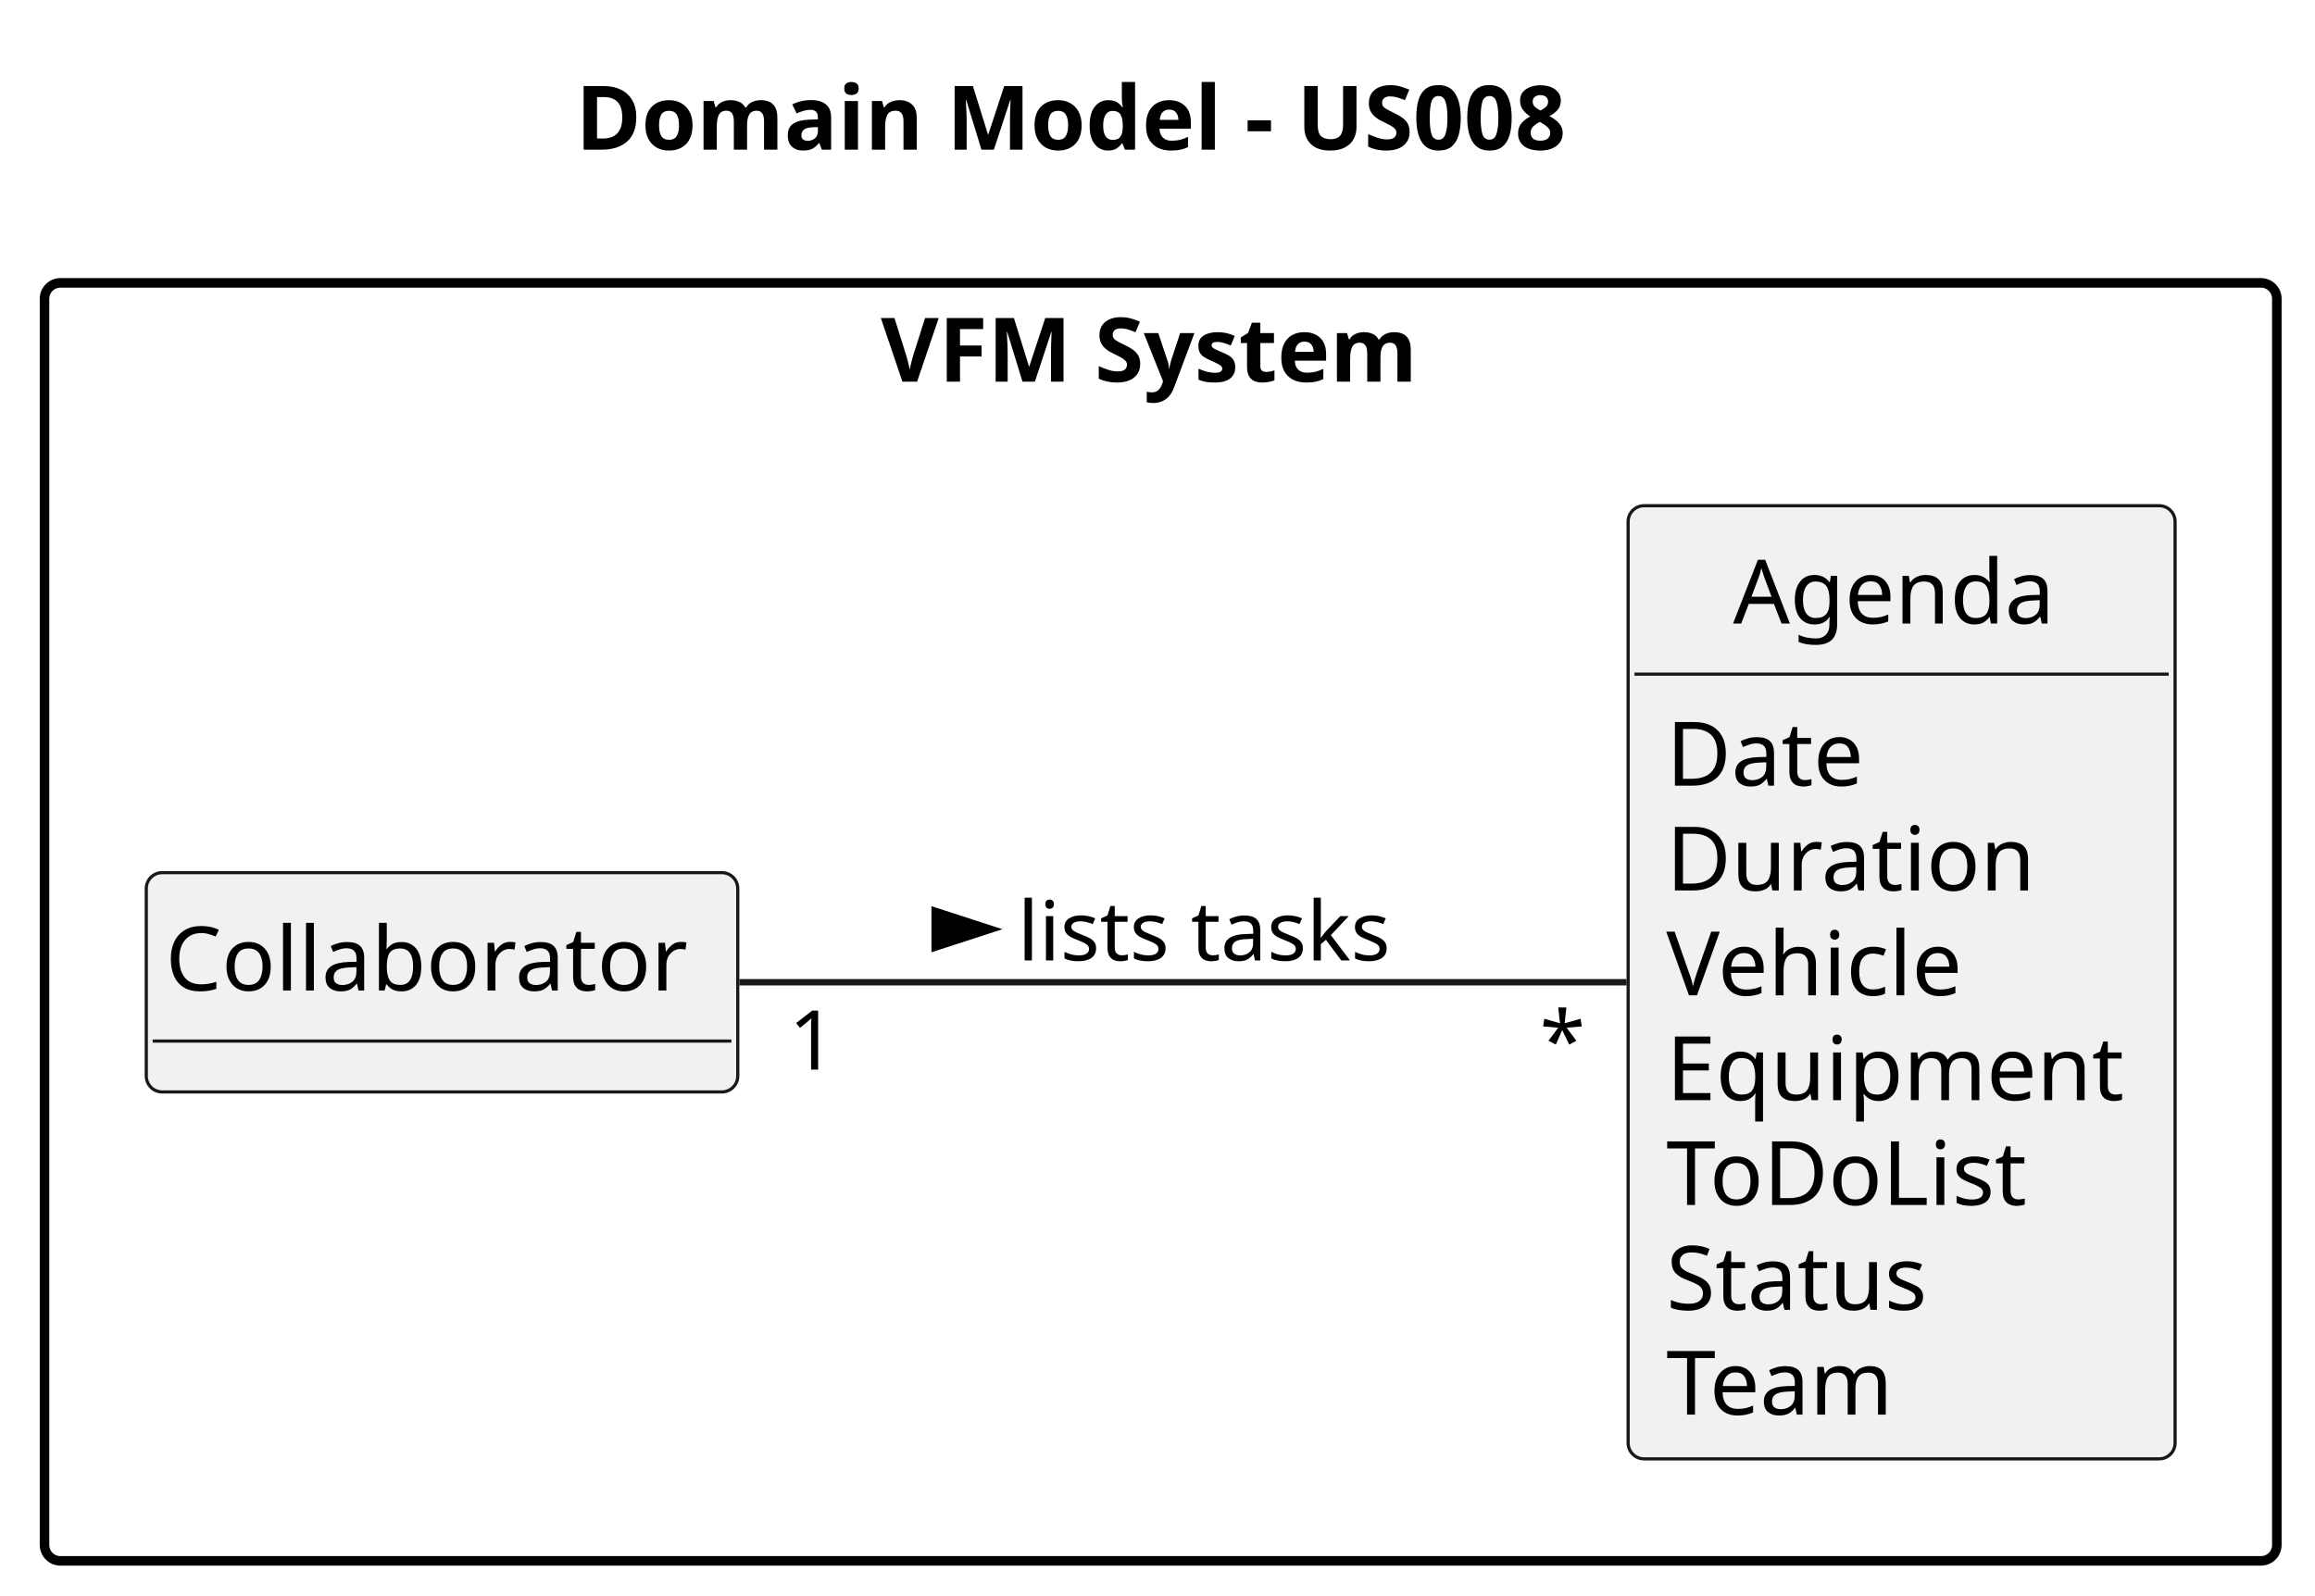
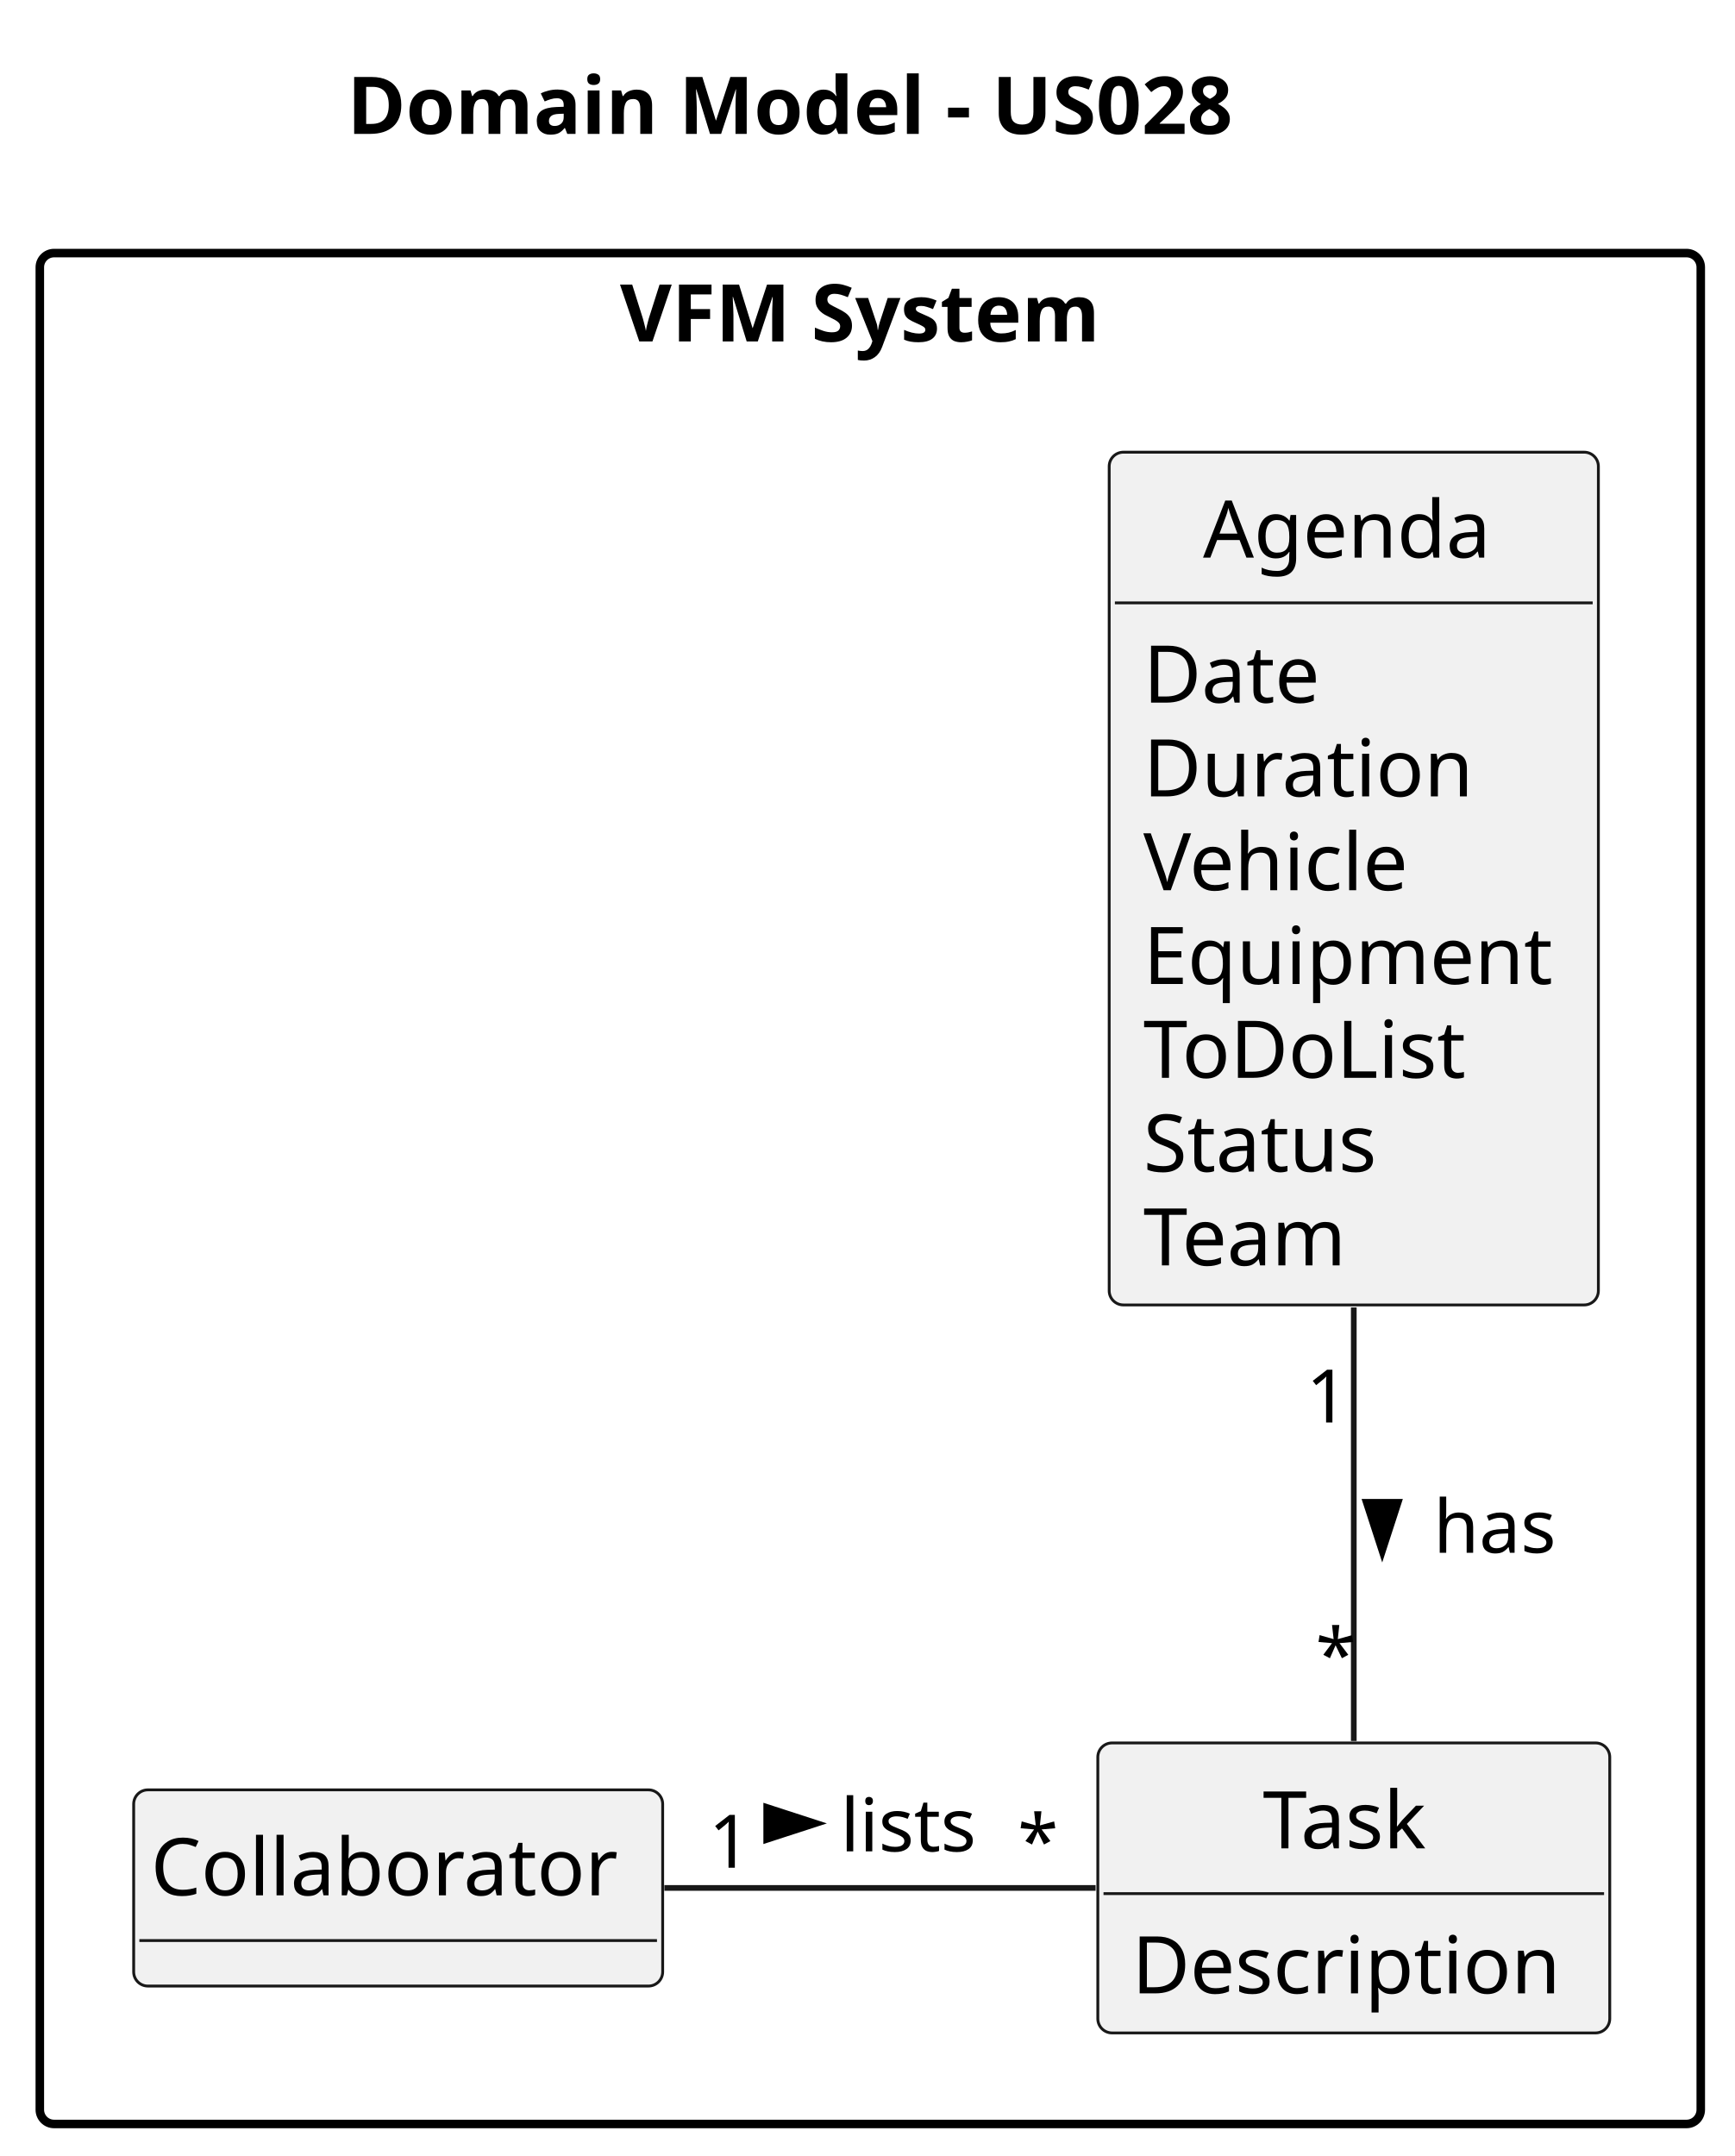
- <svg xmlns="http://www.w3.org/2000/svg" contentStyleType="text/css" height="251px" preserveAspectRatio="none" style="width:364px;height:251px;background:#FFFFFF;" version="1.1" viewBox="0 0 364 251" width="364px" zoomAndPan="magnify">
+ <svg xmlns="http://www.w3.org/2000/svg" contentStyleType="text/css" height="379px" preserveAspectRatio="none" style="width:305px;height:379px;background:#FFFFFF;" version="1.1" viewBox="0 0 305 379" width="305px" zoomAndPan="magnify">
  <defs />
  <g>
-     <text fill="#000000" font-family="sans-serif" font-size="14" font-weight="bold" lengthAdjust="spacing" textLength="169" x="90.5" y="23.535">Domain Model - US008</text>
+     <text fill="#000000" font-family="sans-serif" font-size="14" font-weight="bold" lengthAdjust="spacing" textLength="169" x="61" y="23.535">Domain Model - US028</text>
    <g id="cluster_VFM System">
-       <rect fill="none" height="201" rx="2.5" ry="2.5" style="stroke:#000000;stroke-width:1.5;" width="351" x="7" y="44.488" />
-       <text fill="#000000" font-family="sans-serif" font-size="14" font-weight="bold" lengthAdjust="spacing" textLength="88" x="138.5" y="60.023">VFM System</text>
+       <rect fill="none" height="328.88" rx="2.5" ry="2.5" style="stroke:#000000;stroke-width:1.5;" width="292" x="7" y="44.488" />
+       <text fill="#000000" font-family="sans-serif" font-size="14" font-weight="bold" lengthAdjust="spacing" textLength="88" x="109" y="60.023">VFM System</text>
    </g>
    <g id="elem_Collaborator">
-       <rect codeLine="17" fill="#F1F1F1" height="34.488" id="Collaborator" rx="2.5" ry="2.5" style="stroke:#181818;stroke-width:0.5;" width="93" x="23" y="137.248" />
-       <text fill="#000000" font-family="sans-serif" font-size="14" lengthAdjust="spacing" textLength="87" x="26" y="155.783">Collaborator</text>
-       <line style="stroke:#181818;stroke-width:0.5;" x1="24" x2="115" y1="163.737" y2="163.737" />
+       <rect codeLine="17" fill="#F1F1F1" height="34.488" id="Collaborator" rx="2.5" ry="2.5" style="stroke:#181818;stroke-width:0.5;" width="93" x="23.5" y="314.638" />
+       <text fill="#000000" font-family="sans-serif" font-size="14" lengthAdjust="spacing" textLength="87" x="26.5" y="333.173">Collaborator</text>
+       <line style="stroke:#181818;stroke-width:0.5;" x1="24.5" x2="115.5" y1="341.127" y2="341.127" />
    </g>
    <g id="elem_Agenda">
-       <rect codeLine="20" fill="#F1F1F1" height="149.906" id="Agenda" rx="2.5" ry="2.5" style="stroke:#181818;stroke-width:0.5;" width="86" x="256" y="79.538" />
-       <text fill="#000000" font-family="sans-serif" font-size="14" lengthAdjust="spacing" textLength="53" x="272.5" y="98.073">Agenda</text>
-       <line style="stroke:#181818;stroke-width:0.5;" x1="257" x2="341" y1="106.027" y2="106.027" />
-       <text fill="#000000" font-family="sans-serif" font-size="14" lengthAdjust="spacing" textLength="31" x="262" y="123.562">Date</text>
-       <text fill="#000000" font-family="sans-serif" font-size="14" lengthAdjust="spacing" textLength="60" x="262" y="140.05">Duration</text>
-       <text fill="#000000" font-family="sans-serif" font-size="14" lengthAdjust="spacing" textLength="49" x="262" y="156.538">Vehicle</text>
-       <text fill="#000000" font-family="sans-serif" font-size="14" lengthAdjust="spacing" textLength="74" x="262" y="173.027">Equipment</text>
-       <text fill="#000000" font-family="sans-serif" font-size="14" lengthAdjust="spacing" textLength="60" x="262" y="189.515">ToDoList</text>
-       <text fill="#000000" font-family="sans-serif" font-size="14" lengthAdjust="spacing" textLength="42" x="262" y="206.003">Status</text>
-       <text fill="#000000" font-family="sans-serif" font-size="14" lengthAdjust="spacing" textLength="38" x="262" y="222.491">Team</text>
+       <rect codeLine="20" fill="#F1F1F1" height="149.906" id="Agenda" rx="2.5" ry="2.5" style="stroke:#181818;stroke-width:0.5;" width="86" x="195" y="79.488" />
+       <text fill="#000000" font-family="sans-serif" font-size="14" lengthAdjust="spacing" textLength="53" x="211.5" y="98.023">Agenda</text>
+       <line style="stroke:#181818;stroke-width:0.5;" x1="196" x2="280" y1="105.977" y2="105.977" />
+       <text fill="#000000" font-family="sans-serif" font-size="14" lengthAdjust="spacing" textLength="31" x="201" y="123.512">Date</text>
+       <text fill="#000000" font-family="sans-serif" font-size="14" lengthAdjust="spacing" textLength="60" x="201" y="140">Duration</text>
+       <text fill="#000000" font-family="sans-serif" font-size="14" lengthAdjust="spacing" textLength="49" x="201" y="156.488">Vehicle</text>
+       <text fill="#000000" font-family="sans-serif" font-size="14" lengthAdjust="spacing" textLength="74" x="201" y="172.977">Equipment</text>
+       <text fill="#000000" font-family="sans-serif" font-size="14" lengthAdjust="spacing" textLength="60" x="201" y="189.465">ToDoList</text>
+       <text fill="#000000" font-family="sans-serif" font-size="14" lengthAdjust="spacing" textLength="42" x="201" y="205.953">Status</text>
+       <text fill="#000000" font-family="sans-serif" font-size="14" lengthAdjust="spacing" textLength="38" x="201" y="222.441">Team</text>
    </g>
-     <g id="link_Collaborator_Agenda">
-       <path codeLine="34" d="M116.26,154.488 C157.01,154.488 216.13,154.488 255.76,154.488 " fill="none" id="Collaborator-Agenda" style="stroke:#181818;stroke-width:1.0;" />
-       <polygon fill="#000000" points="156,146.144,146.955,143.205,146.955,149.083,156,146.144" style="stroke:#000000;stroke-width:1.0;" />
-       <text fill="#000000" font-family="sans-serif" font-size="13" lengthAdjust="spacing" textLength="65" x="160" y="151.057">lists tasks</text>
-       <text fill="#000000" font-family="sans-serif" font-size="13" lengthAdjust="spacing" textLength="8" x="124.033" y="168.228">1</text>
-       <text fill="#000000" font-family="sans-serif" font-size="13" lengthAdjust="spacing" textLength="6" x="242.101" y="168.324">*</text>
+     <g id="elem_Task">
+       <rect codeLine="30" fill="#F1F1F1" height="50.977" id="Task" rx="2.5" ry="2.5" style="stroke:#181818;stroke-width:0.5;" width="90" x="193" y="306.388" />
+       <text fill="#000000" font-family="sans-serif" font-size="14" lengthAdjust="spacing" textLength="32" x="222" y="324.923">Task</text>
+       <line style="stroke:#181818;stroke-width:0.5;" x1="194" x2="282" y1="332.877" y2="332.877" />
+       <text fill="#000000" font-family="sans-serif" font-size="14" lengthAdjust="spacing" textLength="78" x="199" y="350.412">Description</text>
+     </g>
+     <g id="link_Collaborator_Task">
+       <path codeLine="38" d="M116.8,331.878 C140.49,331.878 169.12,331.878 192.61,331.878 " fill="none" id="Collaborator-Task" style="stroke:#181818;stroke-width:1.0;" />
+       <polygon fill="#000000" points="143.75,320.534,134.705,317.595,134.705,323.473,143.75,320.534" style="stroke:#000000;stroke-width:1.0;" />
+       <text fill="#000000" font-family="sans-serif" font-size="13" lengthAdjust="spacing" textLength="27" x="147.75" y="325.447">lists</text>
+       <text fill="#000000" font-family="sans-serif" font-size="13" lengthAdjust="spacing" textLength="8" x="124.579" y="328.321">1</text>
+       <text fill="#000000" font-family="sans-serif" font-size="13" lengthAdjust="spacing" textLength="6" x="178.898" y="328.276">*</text>
+     </g>
+     <g id="link_Agenda_Task">
+       <path codeLine="39" d="M238,229.838 C238,257.108 238,286.138 238,306.048 " fill="none" id="Agenda-Task" style="stroke:#181818;stroke-width:1.0;" />
+       <polygon fill="#000000" points="243,273.044,245.939,263.998,240.061,263.998,243,273.044" style="stroke:#000000;stroke-width:1.0;" />
+       <text fill="#000000" font-family="sans-serif" font-size="13" lengthAdjust="spacing" textLength="22" x="252" y="272.957">has</text>
+       <text fill="#000000" font-family="sans-serif" font-size="13" lengthAdjust="spacing" textLength="8" x="229.631" y="250.063">1</text>
+       <text fill="#000000" font-family="sans-serif" font-size="13" lengthAdjust="spacing" textLength="6" x="231.269" y="295.531">*</text>
    </g>
  </g>
</svg>
